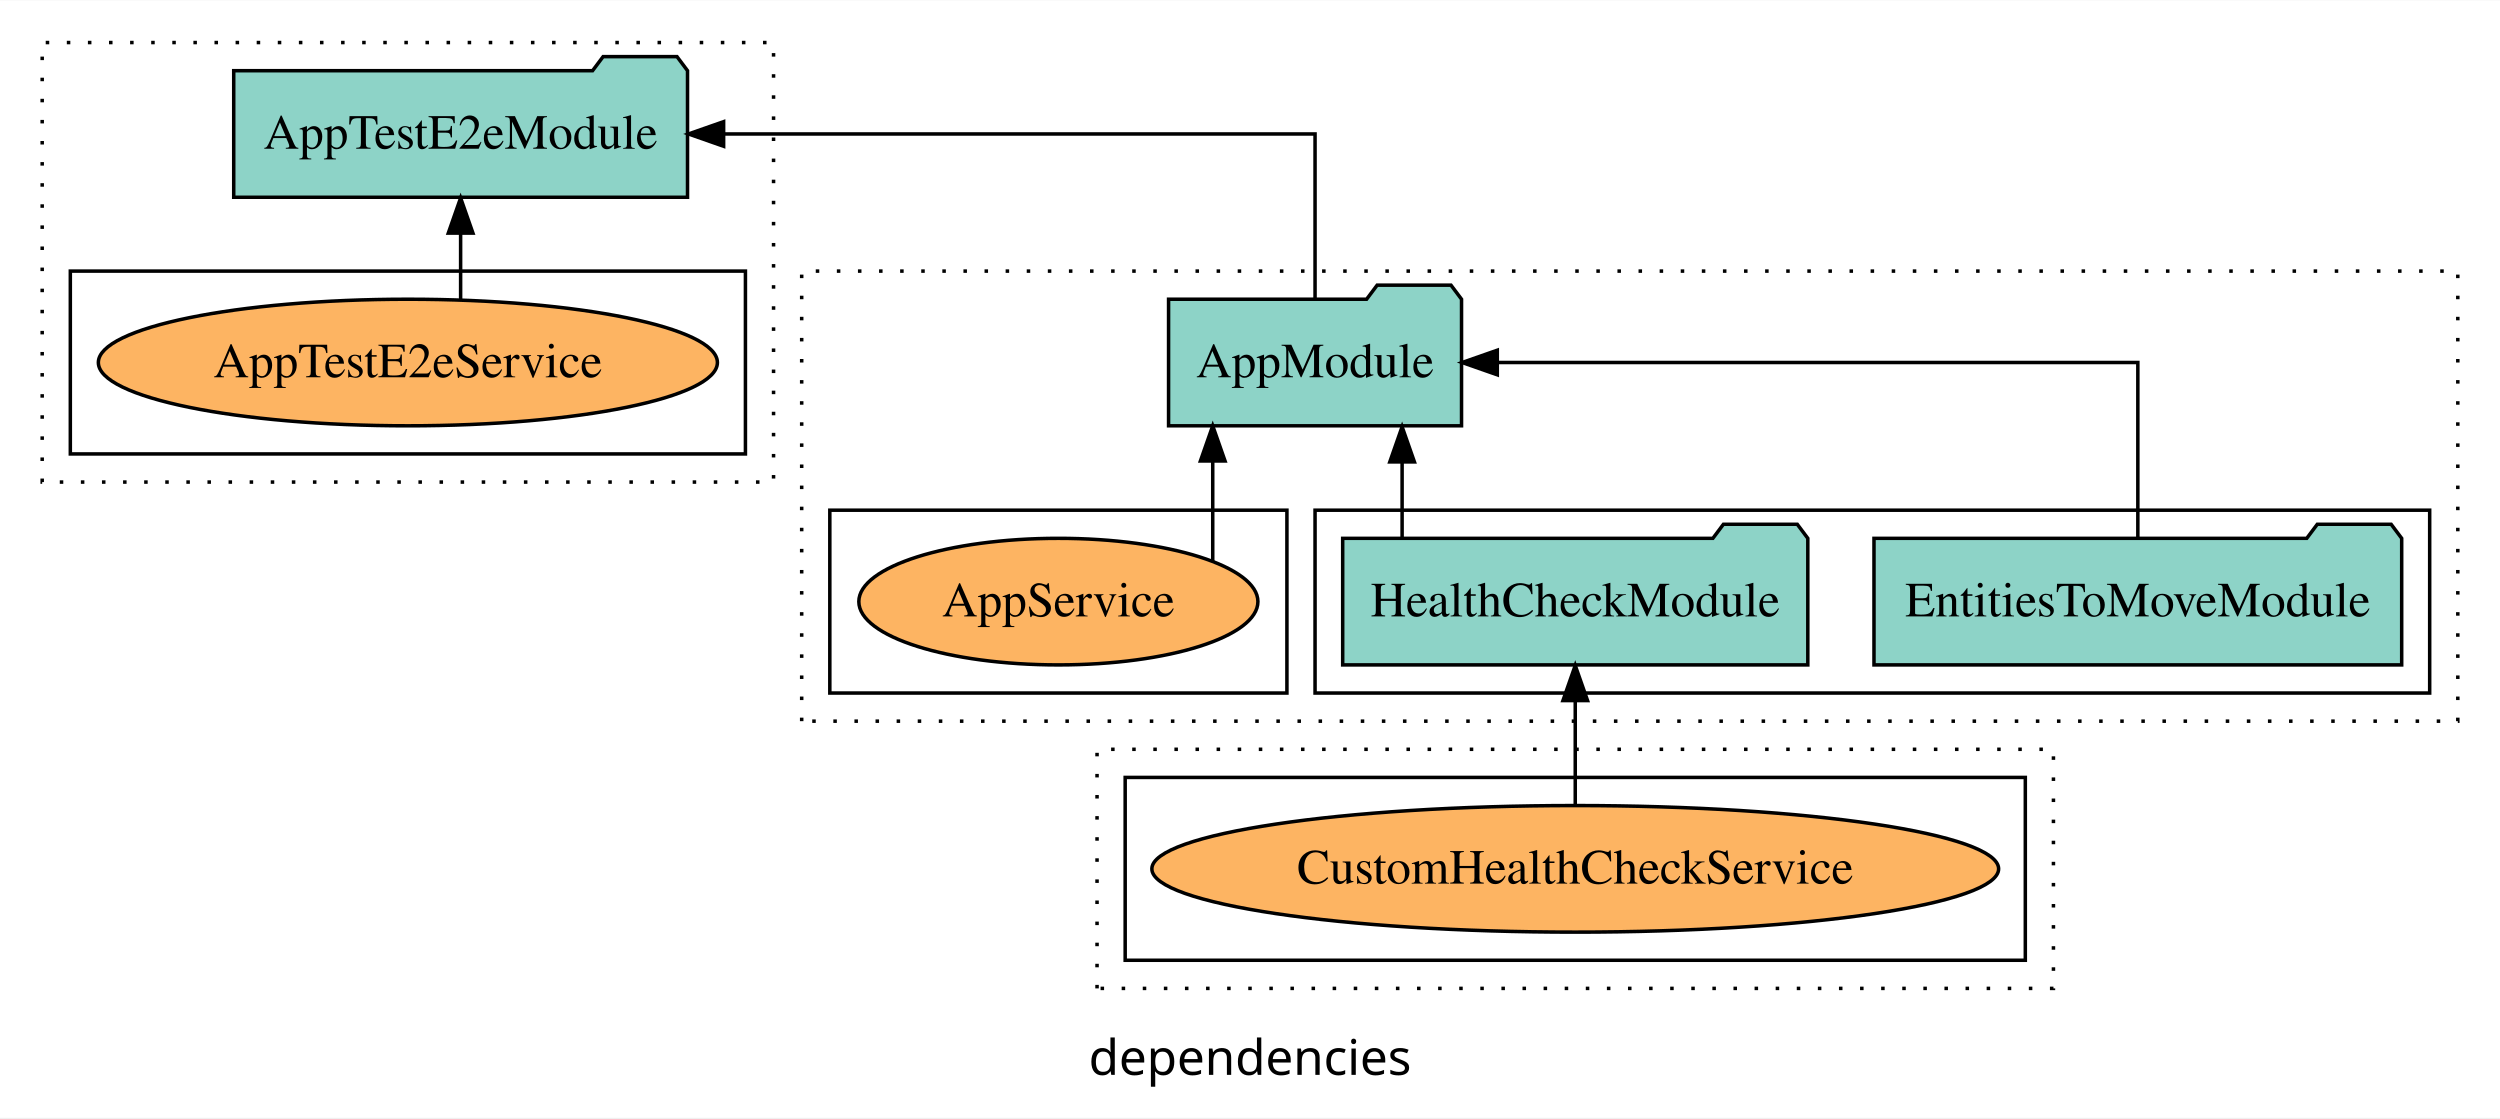
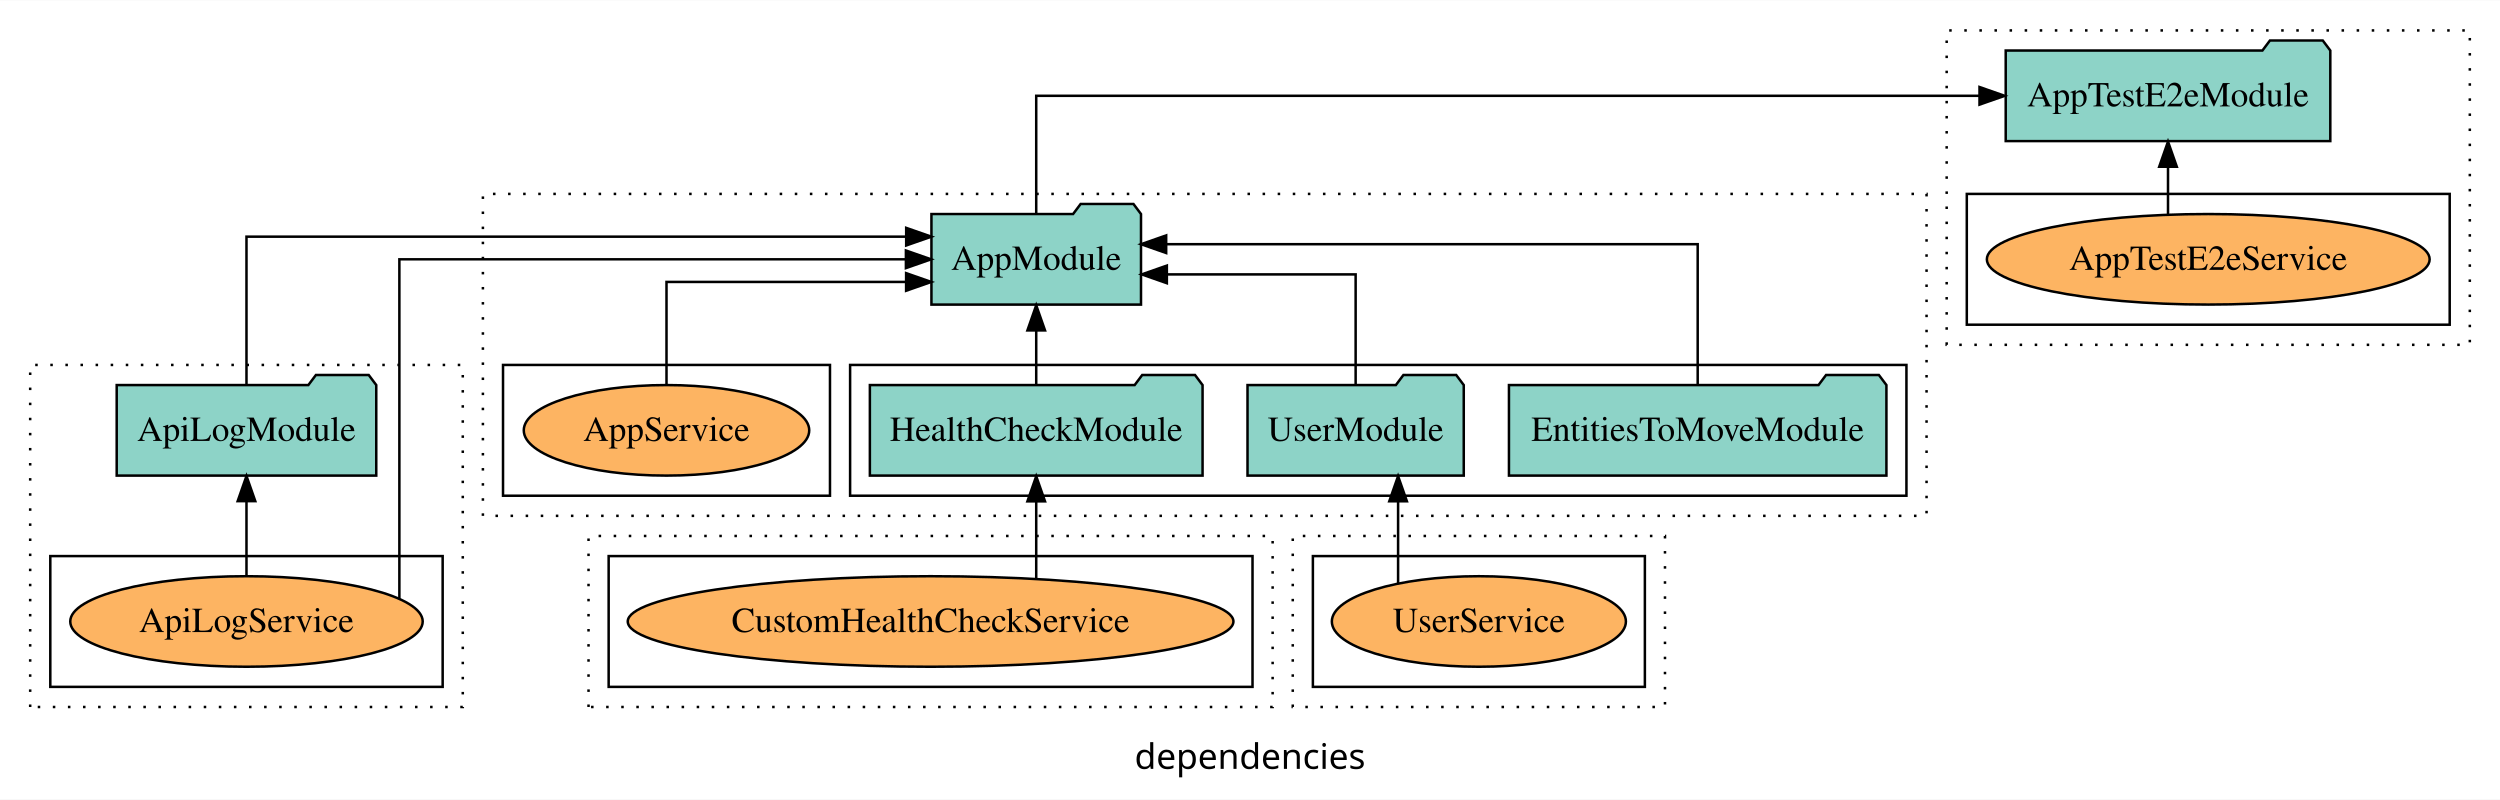
- <svg xmlns="http://www.w3.org/2000/svg" width="711pt" height="318pt" viewBox="0.00 0.00 711.00 317.80">
+ <svg xmlns="http://www.w3.org/2000/svg" width="994pt" height="318pt" viewBox="0.00 0.00 994.00 317.80">
  <g id="graph0" class="graph" transform="scale(1 1) rotate(0) translate(4 313.8)">
-     <polygon fill="white" stroke="transparent" points="-4,4 -4,-313.8 707,-313.8 707,4 -4,4" />
-     <text text-anchor="middle" x="351.5" y="-8.2" font-family="sans-serif" font-size="14.00">dependencies</text>
+     <polygon fill="white" stroke="transparent" points="-4,4 -4,-313.8 990,-313.8 990,4 -4,4" />
+     <text text-anchor="middle" x="493" y="-8.2" font-family="sans-serif" font-size="14.00">dependencies</text>
    <g id="clust1" class="cluster">
-       <polygon fill="none" stroke="black" stroke-dasharray="1,5" points="224,-108.8 224,-236.8 695,-236.8 695,-108.8 224,-108.8" />
-     </g>
-     <g id="clust3" class="cluster">
-       <polygon fill="none" stroke="black" points="370,-116.8 370,-168.8 687,-168.8 687,-116.8 370,-116.8" />
+       <polygon fill="none" stroke="black" stroke-dasharray="1,5" points="8,-32.8 8,-168.8 180,-168.8 180,-32.8 8,-32.8" />
    </g>
    <g id="clust6" class="cluster">
-       <polygon fill="none" stroke="black" points="232,-116.8 232,-168.8 362,-168.8 362,-116.8 232,-116.8" />
+       <polygon fill="none" stroke="black" points="16,-40.8 16,-92.8 172,-92.8 172,-40.8 16,-40.8" />
    </g>
    <g id="clust7" class="cluster">
-       <polygon fill="none" stroke="black" stroke-dasharray="1,5" points="8,-176.8 8,-301.8 216,-301.8 216,-176.8 8,-176.8" />
+       <polygon fill="none" stroke="black" stroke-dasharray="1,5" points="188,-108.8 188,-236.8 762,-236.8 762,-108.8 188,-108.8" />
+     </g>
+     <g id="clust9" class="cluster">
+       <polygon fill="none" stroke="black" points="334,-116.8 334,-168.8 754,-168.8 754,-116.8 334,-116.8" />
    </g>
    <g id="clust12" class="cluster">
-       <polygon fill="none" stroke="black" points="16,-184.8 16,-236.8 208,-236.8 208,-184.8 16,-184.8" />
+       <polygon fill="none" stroke="black" points="196,-116.8 196,-168.8 326,-168.8 326,-116.8 196,-116.8" />
    </g>
-     <g id="clust19" class="cluster">
-       <polygon fill="none" stroke="black" stroke-dasharray="1,5" points="308,-32.8 308,-100.8 580,-100.8 580,-32.8 308,-32.8" />
+     <g id="clust13" class="cluster">
+       <polygon fill="none" stroke="black" stroke-dasharray="1,5" points="770,-176.8 770,-301.8 978,-301.8 978,-176.8 770,-176.8" />
    </g>
-     <g id="clust24" class="cluster">
-       <polygon fill="none" stroke="black" points="316,-40.8 316,-92.8 572,-92.8 572,-40.8 316,-40.8" />
+     <g id="clust18" class="cluster">
+       <polygon fill="none" stroke="black" points="778,-184.8 778,-236.8 970,-236.8 970,-184.8 778,-184.8" />
+     </g>
+     <g id="clust25" class="cluster">
+       <polygon fill="none" stroke="black" stroke-dasharray="1,5" points="230,-32.8 230,-100.8 502,-100.8 502,-32.8 230,-32.8" />
+     </g>
+     <g id="clust30" class="cluster">
+       <polygon fill="none" stroke="black" points="238,-40.8 238,-92.8 494,-92.8 494,-40.8 238,-40.8" />
+     </g>
+     <g id="clust31" class="cluster">
+       <polygon fill="none" stroke="black" stroke-dasharray="1,5" points="510,-32.8 510,-100.8 658,-100.8 658,-32.8 510,-32.8" />
+     </g>
+     <g id="clust36" class="cluster">
+       <polygon fill="none" stroke="black" points="518,-40.8 518,-92.8 650,-92.8 650,-40.8 518,-40.8" />
    </g>
    <g id="node1" class="node">
-       <polygon fill="#8dd3c7" stroke="black" points="679.04,-160.8 676.04,-164.8 655.04,-164.8 652.04,-160.8 528.96,-160.8 528.96,-124.8 679.04,-124.8 679.04,-160.8" />
-       <text text-anchor="middle" x="604" y="-138.6" font-family="Times,serif" font-size="14.00">EntitiesToMoveModule</text>
+       <ellipse fill="#fdb462" stroke="black" cx="94" cy="-66.8" rx="70.07" ry="18" />
+       <text text-anchor="middle" x="94" y="-62.6" font-family="Times,serif" font-size="14.00">ApiLogService</text>
+     </g>
+     <g id="node2" class="node">
+       <polygon fill="#8dd3c7" stroke="black" points="145.6,-160.8 142.6,-164.8 121.6,-164.8 118.6,-160.8 42.4,-160.8 42.4,-124.8 145.6,-124.8 145.6,-160.8" />
+       <text text-anchor="middle" x="94" y="-138.6" font-family="Times,serif" font-size="14.00">ApiLogModule</text>
+     </g>
+     <g id="edge1" class="edge">
+       <path fill="none" stroke="black" d="M94,-84.81C94,-84.81 94,-114.65 94,-114.65" />
+       <polygon fill="black" stroke="black" points="90.5,-114.65 94,-124.65 97.5,-114.65 90.5,-114.65" />
+     </g>
+     <g id="node6" class="node">
+       <polygon fill="#8dd3c7" stroke="black" points="449.66,-228.8 446.66,-232.8 425.66,-232.8 422.66,-228.8 366.34,-228.8 366.34,-192.8 449.66,-192.8 449.66,-228.8" />
+       <text text-anchor="middle" x="408" y="-206.6" font-family="Times,serif" font-size="14.00">AppModule</text>
+     </g>
+     <g id="edge6" class="edge">
+       <path fill="none" stroke="black" d="M154.79,-75.81C154.79,-107.33 154.79,-210.8 154.79,-210.8 154.79,-210.8 356.19,-210.8 356.19,-210.8" />
+       <polygon fill="black" stroke="black" points="356.19,-214.3 366.19,-210.8 356.19,-207.3 356.19,-214.3" />
+     </g>
+     <g id="edge2" class="edge">
+       <path fill="none" stroke="black" d="M94,-161.05C94,-183.82 94,-219.8 94,-219.8 94,-219.8 356.3,-219.8 356.3,-219.8" />
+       <polygon fill="black" stroke="black" points="356.3,-223.3 366.3,-219.8 356.3,-216.3 356.3,-223.3" />
    </g>
    <g id="node3" class="node">
-       <polygon fill="#8dd3c7" stroke="black" points="411.66,-228.8 408.66,-232.8 387.66,-232.8 384.66,-228.8 328.34,-228.8 328.34,-192.8 411.66,-192.8 411.66,-228.8" />
-       <text text-anchor="middle" x="370" y="-206.6" font-family="Times,serif" font-size="14.00">AppModule</text>
+       <polygon fill="#8dd3c7" stroke="black" points="746.04,-160.8 743.04,-164.8 722.04,-164.8 719.04,-160.8 595.96,-160.8 595.96,-124.8 746.04,-124.8 746.04,-160.8" />
+       <text text-anchor="middle" x="671" y="-138.6" font-family="Times,serif" font-size="14.00">EntitiesToMoveModule</text>
    </g>
-     <g id="edge1" class="edge">
-       <path fill="none" stroke="black" d="M604,-161.02C604,-181.17 604,-210.8 604,-210.8 604,-210.8 421.83,-210.8 421.83,-210.8" />
-       <polygon fill="black" stroke="black" points="421.83,-207.3 411.83,-210.8 421.83,-214.3 421.83,-207.3" />
+     <g id="edge3" class="edge">
+       <path fill="none" stroke="black" d="M671,-161.09C671,-183.01 671,-216.8 671,-216.8 671,-216.8 459.67,-216.8 459.67,-216.8" />
+       <polygon fill="black" stroke="black" points="459.67,-213.3 449.67,-216.8 459.67,-220.3 459.67,-213.3" />
    </g>
-     <g id="node2" class="node">
-       <polygon fill="#8dd3c7" stroke="black" points="510.14,-160.8 507.14,-164.8 486.14,-164.8 483.14,-160.8 377.86,-160.8 377.86,-124.8 510.14,-124.8 510.14,-160.8" />
-       <text text-anchor="middle" x="444" y="-138.6" font-family="Times,serif" font-size="14.00">HealthCheckModule</text>
+     <g id="node4" class="node">
+       <polygon fill="#8dd3c7" stroke="black" points="474.14,-160.8 471.14,-164.8 450.14,-164.8 447.14,-160.8 341.86,-160.8 341.86,-124.8 474.14,-124.8 474.14,-160.8" />
+       <text text-anchor="middle" x="408" y="-138.6" font-family="Times,serif" font-size="14.00">HealthCheckModule</text>
    </g>
-     <g id="edge2" class="edge">
-       <path fill="none" stroke="black" d="M394.76,-161.02C394.76,-161.02 394.76,-182.53 394.76,-182.53" />
-       <polygon fill="black" stroke="black" points="391.26,-182.53 394.76,-192.53 398.26,-182.53 391.26,-182.53" />
+     <g id="edge4" class="edge">
+       <path fill="none" stroke="black" d="M408,-161.02C408,-161.02 408,-182.53 408,-182.53" />
+       <polygon fill="black" stroke="black" points="404.5,-182.53 408,-192.53 411.5,-182.53 404.5,-182.53" />
    </g>
    <g id="node5" class="node">
-       <polygon fill="#8dd3c7" stroke="black" points="191.53,-293.8 188.53,-297.8 167.53,-297.8 164.53,-293.8 62.47,-293.8 62.47,-257.8 191.53,-257.8 191.53,-293.8" />
-       <text text-anchor="middle" x="127" y="-271.6" font-family="Times,serif" font-size="14.00">AppTestE2eModule</text>
-     </g>
-     <g id="edge4" class="edge">
-       <path fill="none" stroke="black" d="M370,-228.91C370,-248.14 370,-275.8 370,-275.8 370,-275.8 201.8,-275.8 201.8,-275.8" />
-       <polygon fill="black" stroke="black" points="201.8,-272.3 191.8,-275.8 201.8,-279.3 201.8,-272.3" />
-     </g>
-     <g id="node4" class="node">
-       <ellipse fill="#fdb462" stroke="black" cx="297" cy="-142.8" rx="56.75" ry="18" />
-       <text text-anchor="middle" x="297" y="-138.6" font-family="Times,serif" font-size="14.00">AppService</text>
-     </g>
-     <g id="edge3" class="edge">
-       <path fill="none" stroke="black" d="M340.9,-154.34C340.9,-154.34 340.9,-182.8 340.9,-182.8" />
-       <polygon fill="black" stroke="black" points="337.4,-182.8 340.9,-192.8 344.4,-182.8 337.4,-182.8" />
-     </g>
-     <g id="node6" class="node">
-       <ellipse fill="#fdb462" stroke="black" cx="112" cy="-210.8" rx="88.03" ry="18" />
-       <text text-anchor="middle" x="112" y="-206.6" font-family="Times,serif" font-size="14.00">AppTestE2eService</text>
+       <polygon fill="#8dd3c7" stroke="black" points="577.99,-160.8 574.99,-164.8 553.99,-164.8 550.99,-160.8 492.01,-160.8 492.01,-124.8 577.99,-124.8 577.99,-160.8" />
+       <text text-anchor="middle" x="535" y="-138.6" font-family="Times,serif" font-size="14.00">UserModule</text>
    </g>
    <g id="edge5" class="edge">
-       <path fill="none" stroke="black" d="M127,-228.56C127,-228.56 127,-247.61 127,-247.61" />
-       <polygon fill="black" stroke="black" points="123.5,-247.61 127,-257.61 130.5,-247.61 123.5,-247.61" />
+       <path fill="none" stroke="black" d="M535,-161.07C535,-179.36 535,-204.8 535,-204.8 535,-204.8 459.94,-204.8 459.94,-204.8" />
+       <polygon fill="black" stroke="black" points="459.94,-201.3 449.94,-204.8 459.94,-208.3 459.94,-201.3" />
+     </g>
+     <g id="node8" class="node">
+       <polygon fill="#8dd3c7" stroke="black" points="922.53,-293.8 919.53,-297.8 898.53,-297.8 895.53,-293.8 793.47,-293.8 793.47,-257.8 922.53,-257.8 922.53,-293.8" />
+       <text text-anchor="middle" x="858" y="-271.6" font-family="Times,serif" font-size="14.00">AppTestE2eModule</text>
+     </g>
+     <g id="edge8" class="edge">
+       <path fill="none" stroke="black" d="M408,-228.91C408,-248.14 408,-275.8 408,-275.8 408,-275.8 783.05,-275.8 783.05,-275.8" />
+       <polygon fill="black" stroke="black" points="783.05,-279.3 793.05,-275.8 783.05,-272.3 783.05,-279.3" />
    </g>
    <g id="node7" class="node">
-       <ellipse fill="#fdb462" stroke="black" cx="444" cy="-66.8" rx="120.41" ry="18" />
-       <text text-anchor="middle" x="444" y="-62.6" font-family="Times,serif" font-size="14.00">CustomHealthCheckService</text>
+       <ellipse fill="#fdb462" stroke="black" cx="261" cy="-142.8" rx="56.75" ry="18" />
+       <text text-anchor="middle" x="261" y="-138.6" font-family="Times,serif" font-size="14.00">AppService</text>
    </g>
-     <g id="edge6" class="edge">
-       <path fill="none" stroke="black" d="M444,-84.81C444,-84.81 444,-114.65 444,-114.65" />
-       <polygon fill="black" stroke="black" points="440.5,-114.65 444,-124.65 447.5,-114.65 440.5,-114.65" />
+     <g id="edge7" class="edge">
+       <path fill="none" stroke="black" d="M261,-160.82C261,-178.17 261,-201.8 261,-201.8 261,-201.8 356.27,-201.8 356.27,-201.8" />
+       <polygon fill="black" stroke="black" points="356.27,-205.3 366.27,-201.8 356.27,-198.3 356.27,-205.3" />
+     </g>
+     <g id="node9" class="node">
+       <ellipse fill="#fdb462" stroke="black" cx="874" cy="-210.8" rx="88.03" ry="18" />
+       <text text-anchor="middle" x="874" y="-206.6" font-family="Times,serif" font-size="14.00">AppTestE2eService</text>
+     </g>
+     <g id="edge9" class="edge">
+       <path fill="none" stroke="black" d="M858,-228.56C858,-228.56 858,-247.61 858,-247.61" />
+       <polygon fill="black" stroke="black" points="854.5,-247.61 858,-257.61 861.5,-247.61 854.5,-247.61" />
+     </g>
+     <g id="node10" class="node">
+       <ellipse fill="#fdb462" stroke="black" cx="366" cy="-66.8" rx="120.41" ry="18" />
+       <text text-anchor="middle" x="366" y="-62.6" font-family="Times,serif" font-size="14.00">CustomHealthCheckService</text>
+     </g>
+     <g id="edge10" class="edge">
+       <path fill="none" stroke="black" d="M408,-84.05C408,-84.05 408,-114.56 408,-114.56" />
+       <polygon fill="black" stroke="black" points="404.5,-114.56 408,-124.56 411.5,-114.56 404.5,-114.56" />
+     </g>
+     <g id="node11" class="node">
+       <ellipse fill="#fdb462" stroke="black" cx="584" cy="-66.8" rx="58.46" ry="18" />
+       <text text-anchor="middle" x="584" y="-62.6" font-family="Times,serif" font-size="14.00">UserService</text>
+     </g>
+     <g id="edge11" class="edge">
+       <path fill="none" stroke="black" d="M551.88,-81.82C551.88,-81.82 551.88,-114.6 551.88,-114.6" />
+       <polygon fill="black" stroke="black" points="548.38,-114.6 551.88,-124.6 555.38,-114.6 548.38,-114.6" />
    </g>
  </g>
</svg>
